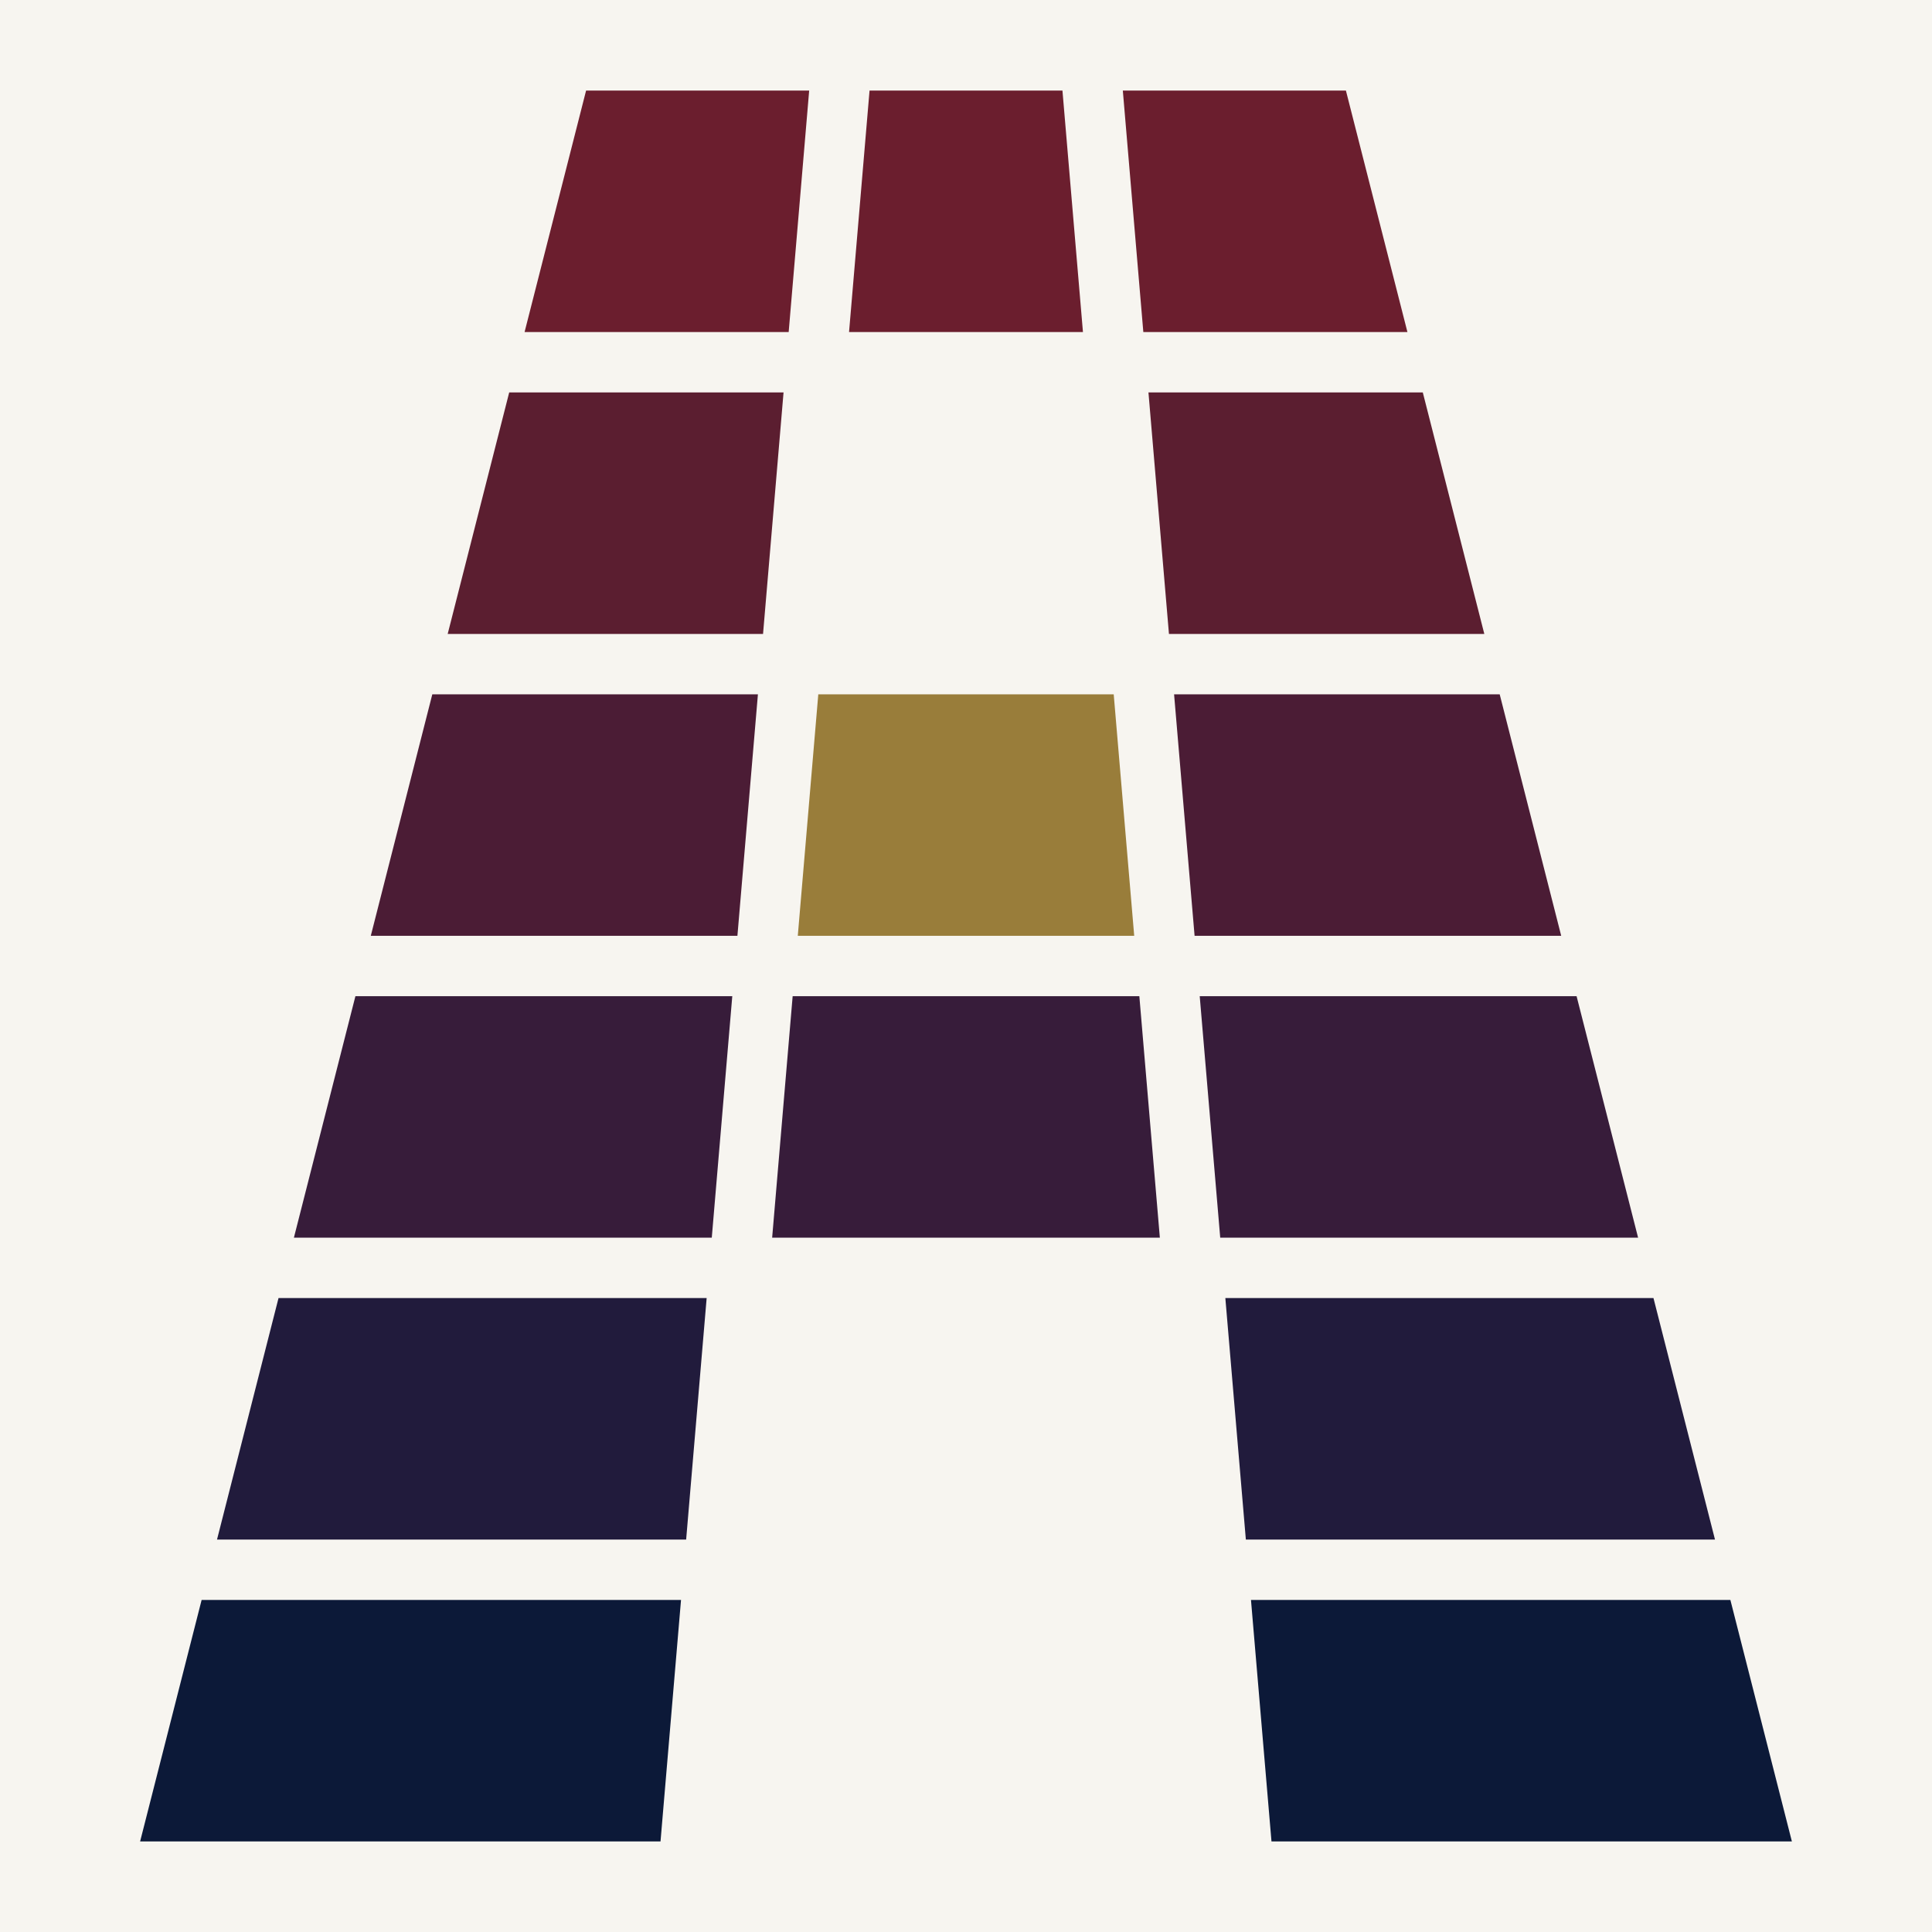
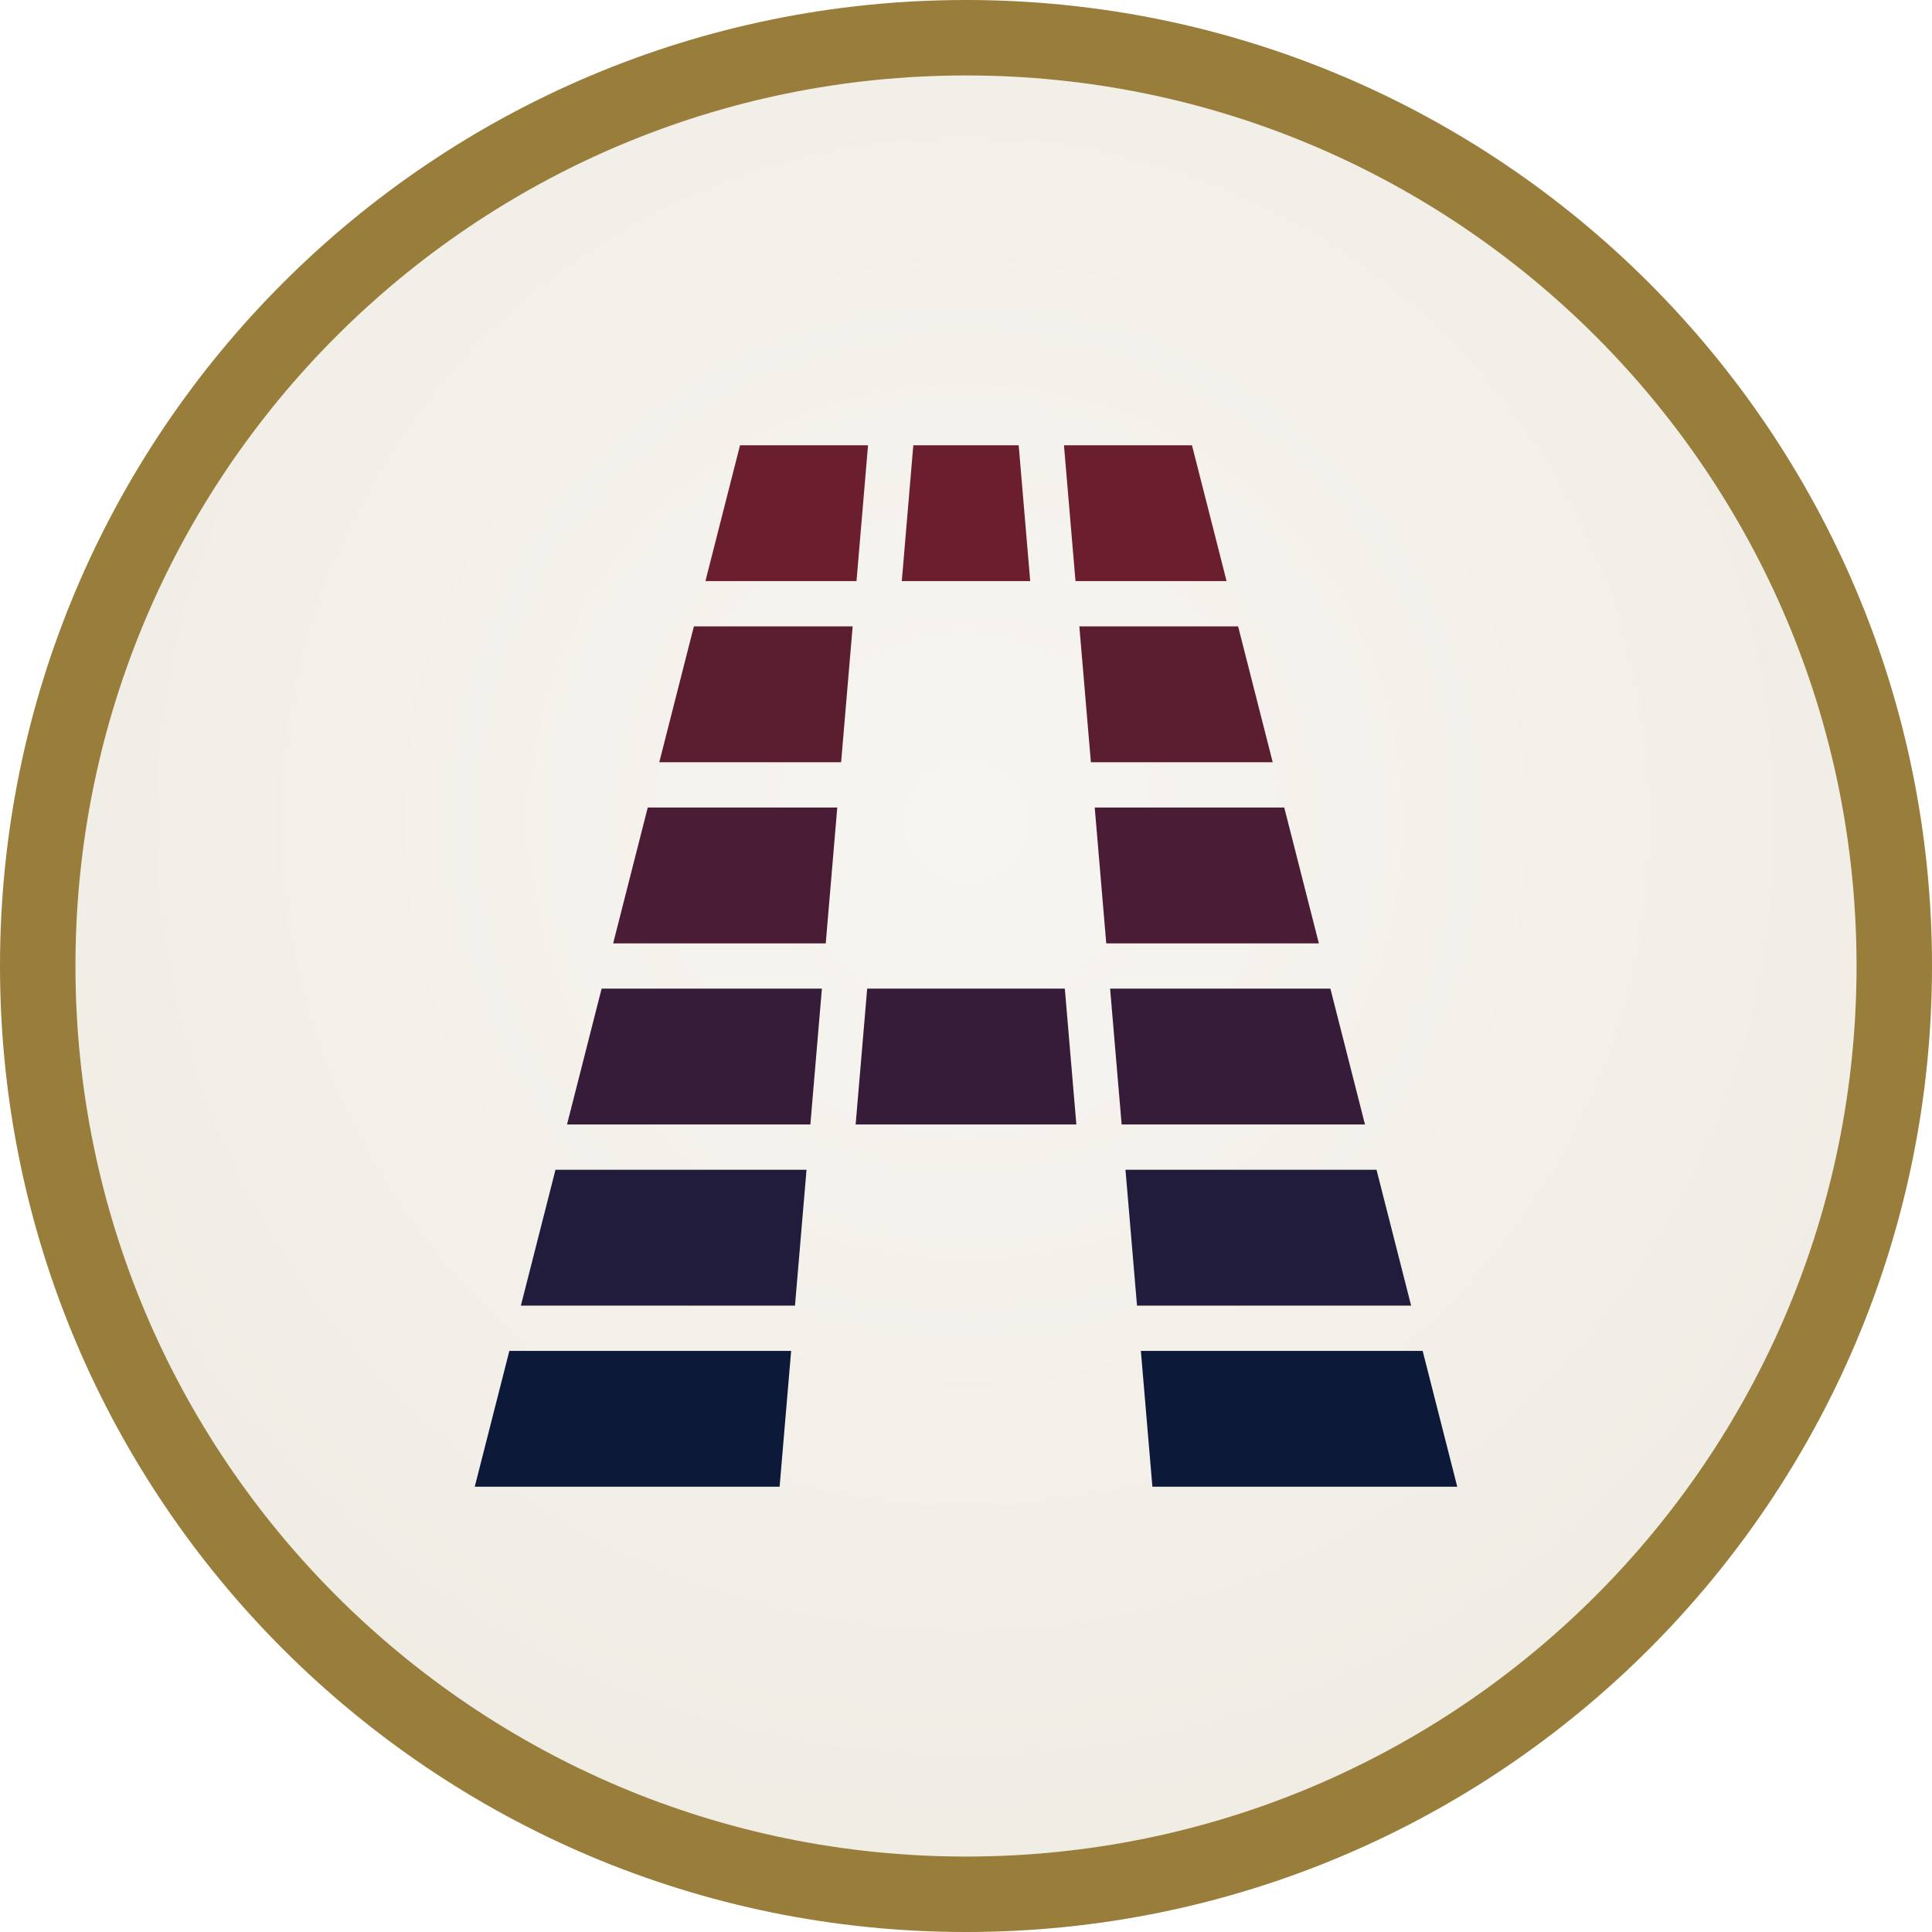
<svg xmlns="http://www.w3.org/2000/svg" viewBox="0 0 256 256">
-   <rect width="256" height="256" fill="#F7F5F0" />
-   <path data-part="tile" data-row="0" d="M77.66 12 L107.22 12 L104.503 44 L69.509 44 Z" fill="#6B1E2E" />
-   <path data-part="tile" data-row="0" d="M115.22 12 L140.78 12 L143.497 44 L112.503 44 Z" fill="#6B1E2E" />
-   <path data-part="tile" data-row="0" d="M148.78 12 L178.34 12 L186.491 44 L151.497 44 Z" fill="#6B1E2E" />
-   <path data-part="tile" data-row="1" d="M67.472 52 L103.824 52 L101.107 84 L59.321 84 Z" fill="#5B1E30" />
-   <path data-part="tile" data-row="1" d="M152.176 52 L188.528 52 L196.679 84 L154.893 84 Z" fill="#5B1E30" />
-   <path data-part="tile" data-row="2" d="M57.283 92 L100.428 92 L97.711 124 L49.132 124 Z" fill="#4B1C35" />
-   <path data-part="cell" data-row="2" d="M108.428 92 L147.572 92 L150.289 124 L105.711 124 Z" fill="#997D3A" />
-   <path data-part="tile" data-row="2" d="M155.572 92 L198.717 92 L206.868 124 L158.289 124 Z" fill="#4B1C35" />
-   <path data-part="tile" data-row="3" d="M47.094 132 L97.031 132 L94.314 164 L38.943 164 Z" fill="#371C3A" />
-   <path data-part="tile" data-row="3" d="M105.031 132 L150.969 132 L153.686 164 L102.314 164 Z" fill="#371C3A" />
-   <path data-part="tile" data-row="3" d="M158.969 132 L208.906 132 L217.057 164 L161.686 164 Z" fill="#371C3A" />
-   <path data-part="tile" data-row="4" d="M36.906 172 L93.635 172 L90.918 204 L28.755 204 Z" fill="#211B3C" />
-   <path data-part="tile" data-row="4" d="M162.365 172 L219.094 172 L227.245 204 L165.082 204 Z" fill="#211B3C" />
-   <path data-part="tile" data-row="5" d="M26.717 212 L90.239 212 L87.522 244 L18.566 244 Z" fill="#0C1938" />
-   <path data-part="tile" data-row="5" d="M165.761 212 L229.283 212 L237.434 244 L168.478 244 Z" fill="#0C1938" />
+   <defs>
+     <radialGradient id="i256-d" cx="50%" cy="42%" r="62%">
+       <stop offset="0" stop-color="#F7F5F0" />
+       <stop offset="1" stop-color="#EFECE4" />
+     </radialGradient>
+   </defs>
+   <g>
+     <circle data-part="disc" cx="128" cy="128" r="118" fill="url(#i256-d)" />
+     <circle data-part="ring" cx="128" cy="128" r="123" fill="none" stroke="#997D3A" stroke-width="10" />
+     <path data-part="tile" data-row="0" d="M98.057 59 L115.019 59 L113.491 77 L93.472 77Z" fill="#6B1E2E" />
+     <path data-part="tile" data-row="0" d="M121.019 59 L134.981 59 L136.509 77 L119.491 77Z" fill="#6B1E2E" />
+     <path data-part="tile" data-row="0" d="M140.981 59 L157.943 59 L162.528 77 L142.509 77Z" fill="#6B1E2E" />
+     <path data-part="tile" data-row="1" d="M91.943 83 L112.981 83 L111.453 101 L87.358 101Z" fill="#5B1E30" />
+     <path data-part="tile" data-row="1" d="M143.019 83 L164.057 83 L168.642 101 L144.547 101Z" fill="#5B1E30" />
+     <path data-part="tile" data-row="2" d="M85.83 107 L110.943 107 L109.415 125 L81.245 125Z" fill="#4B1C35" />
+     <path data-part="tile" data-row="2" d="M145.057 107 L170.17 107 L174.755 125 L146.585 125Z" fill="#4B1C35" />
+     <path data-part="tile" data-row="3" d="M79.717 131 L108.906 131 L107.377 149 L75.132 149Z" fill="#371C3A" />
+     <path data-part="tile" data-row="3" d="M114.906 131 L141.094 131 L142.623 149 L113.377 149Z" fill="#371C3A" />
+     <path data-part="tile" data-row="3" d="M147.094 131 L176.283 131 L180.868 149 L148.623 149Z" fill="#371C3A" />
+     <path data-part="tile" data-row="4" d="M73.604 155 L106.868 155 L105.34 173 L69.019 173Z" fill="#211B3C" />
+     <path data-part="tile" data-row="4" d="M149.132 155 L182.396 155 L186.981 173 L150.66 173Z" fill="#211B3C" />
+     <path data-part="tile" data-row="5" d="M67.491 179 L104.83 179 L103.302 197 L62.906 197Z" fill="#0C1938" />
+     <path data-part="tile" data-row="5" d="M151.17 179 L188.509 179 L193.094 197 L152.698 197Z" fill="#0C1938" />
+   </g>
</svg>
